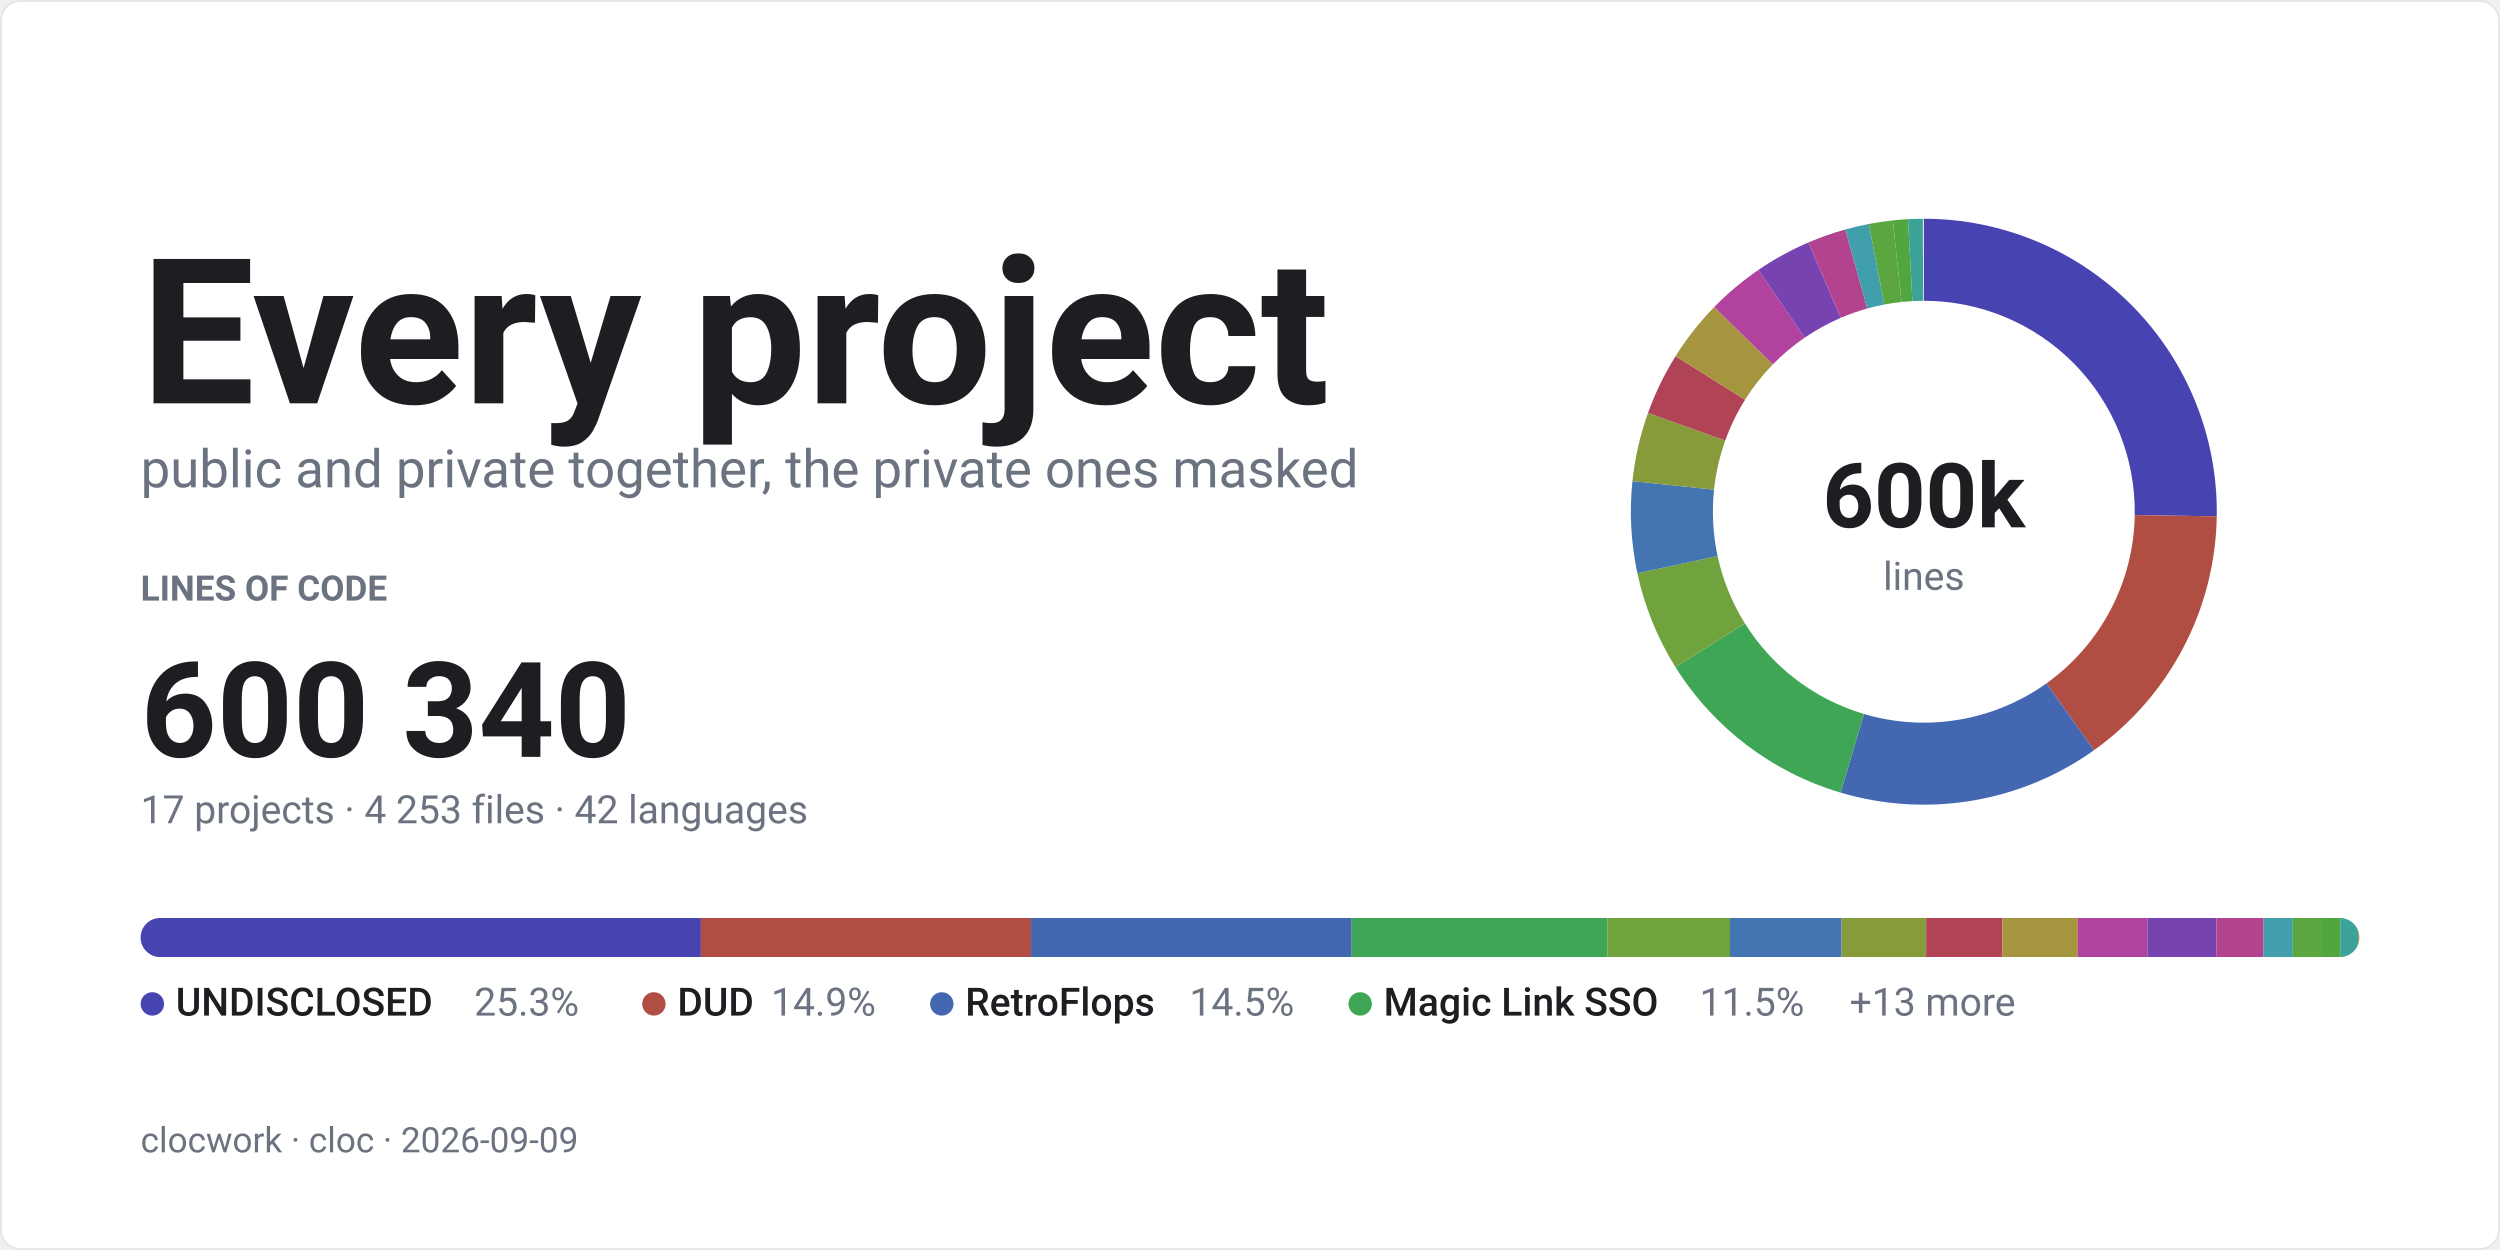
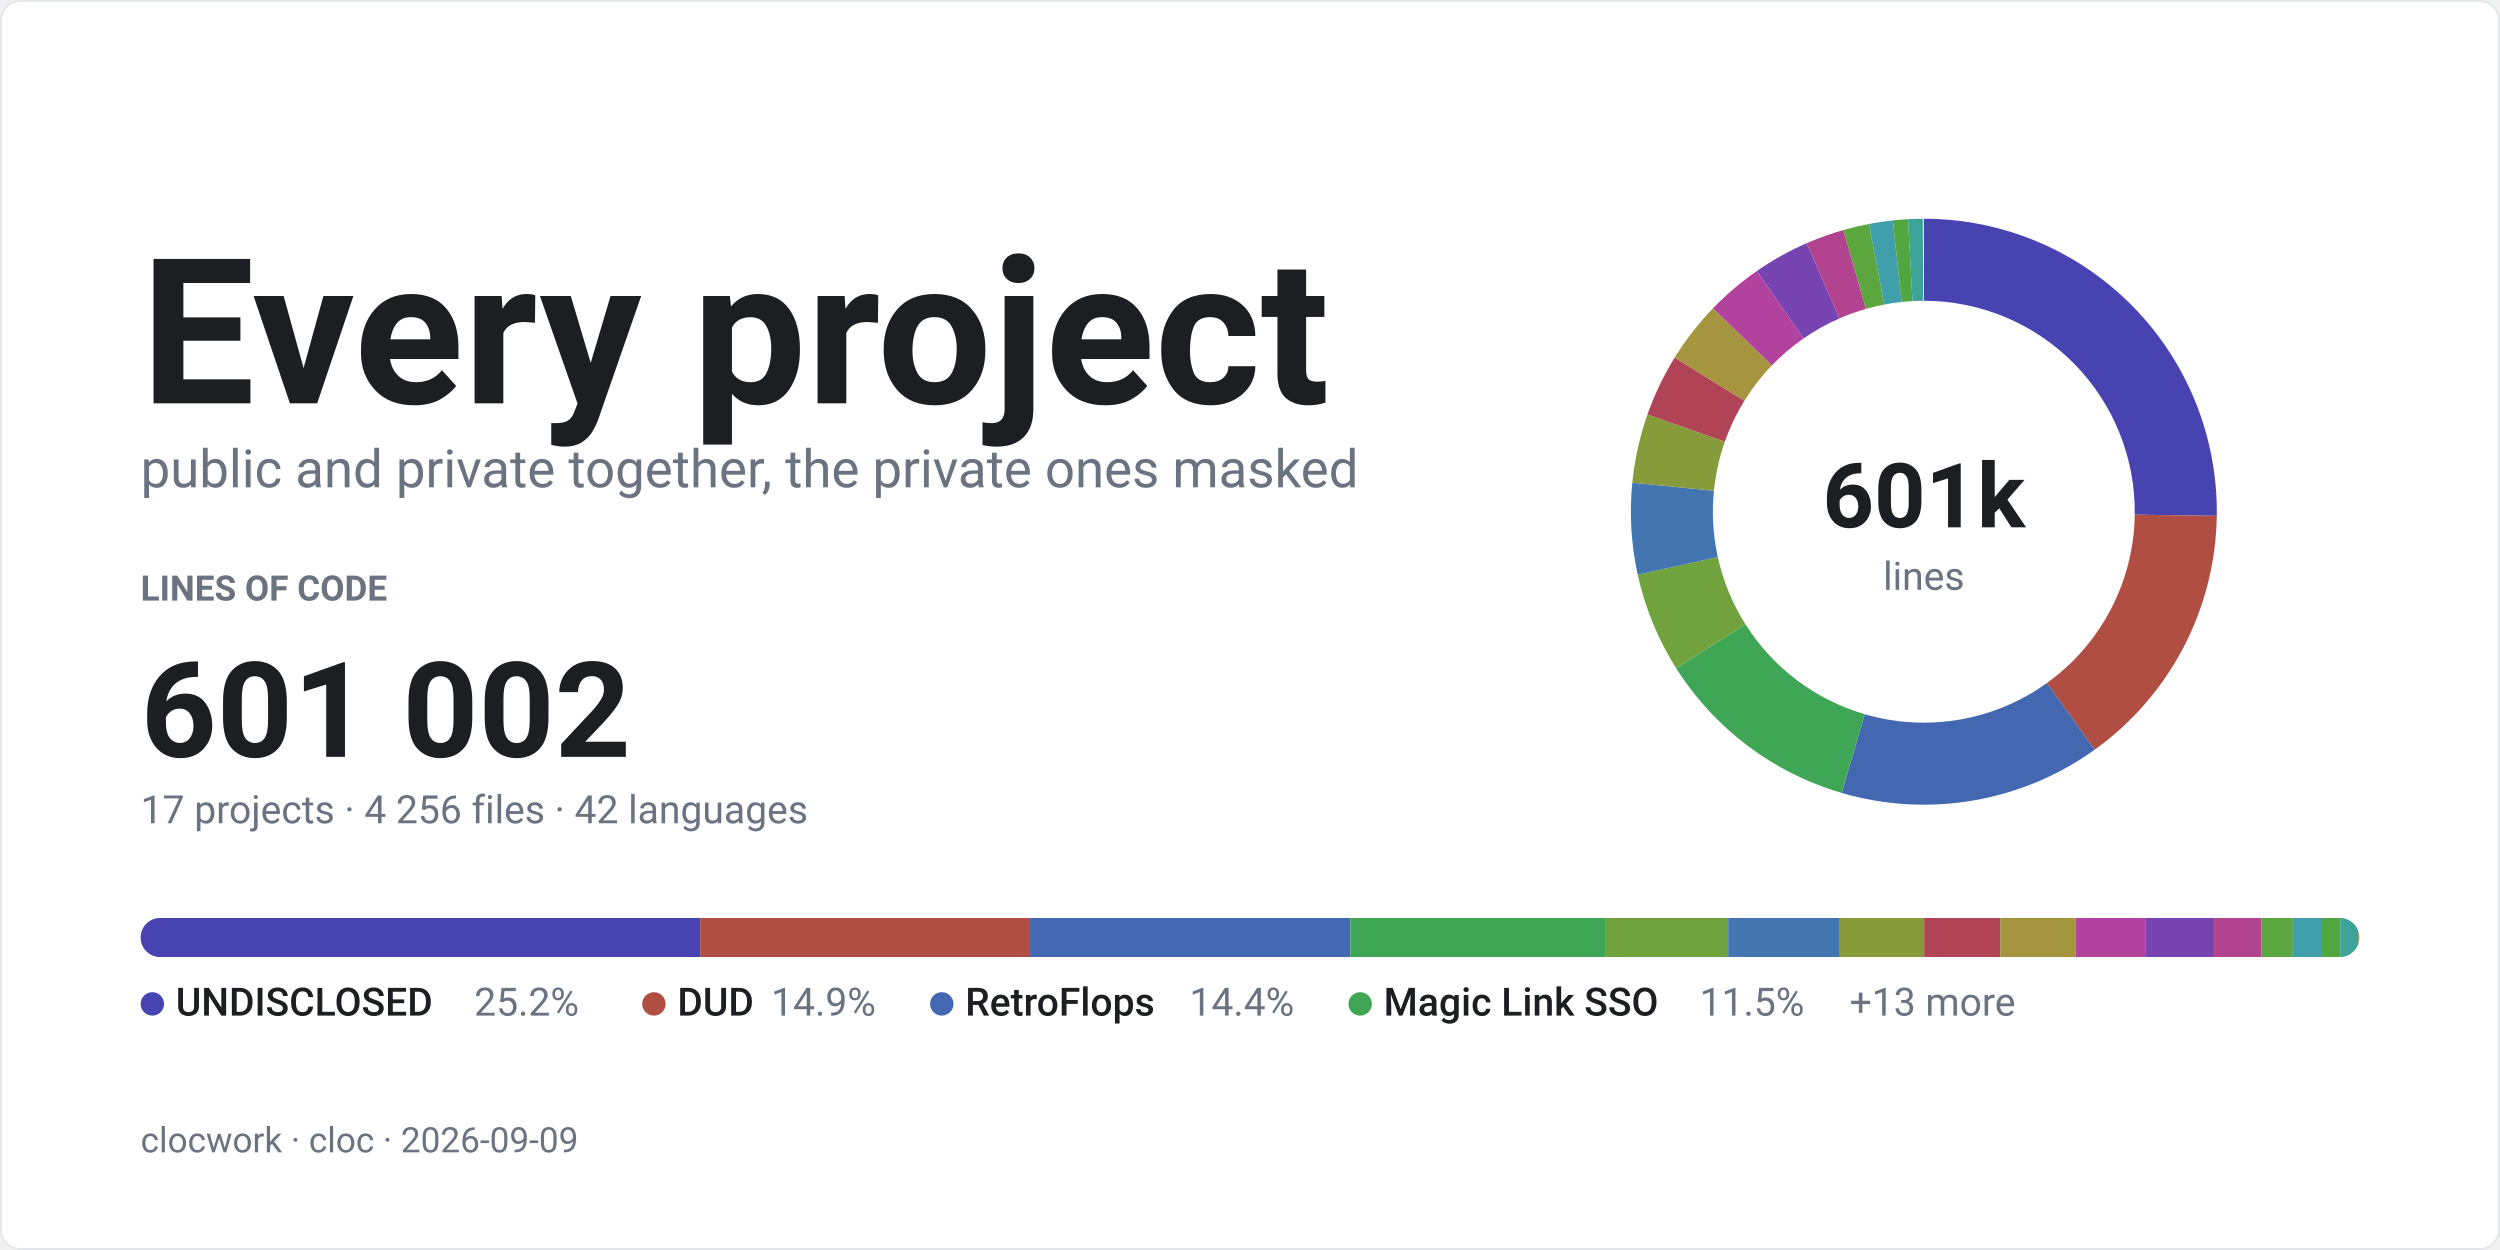
- <svg xmlns="http://www.w3.org/2000/svg" width="1280" height="640" viewBox="0 0 1280 640" role="img" aria-label="Every project: Lines of code by project: 600 340 across 17 projects">
+ <svg xmlns="http://www.w3.org/2000/svg" width="1280" height="640" viewBox="0 0 1280 640" role="img" aria-label="Every project: Lines of code by project: 601 002 across 17 projects">
  <style>
    .bg { fill: #ffffff; stroke: #e3e6ea; }
    .title { fill: #6b7280; }
    .figure { fill: #1c1e21; }
    .label { fill: #1c1e21; }
    .muted { fill: #6b7280; }
    .track { fill: #eceff3; }
    @media (prefers-color-scheme: dark) {
      .bg { fill: #0f1115; stroke: #262b33; }
      .title { fill: #9aa3af; }
      .figure { fill: #e6e8eb; }
      .label { fill: #e6e8eb; }
      .muted { fill: #9aa3af; }
      .track { fill: #22262e; }
    }
    .l0 { fill: #4743b1; }
    .l1 { fill: #b14e43; }
    .l2 { fill: #4368b1; }
    .l3 { fill: #3fa655; }
    .l4 { fill: #70a23d; }
    .l5 { fill: #4375b1; }
    .l6 { fill: #889b3b; }
    .l7 { fill: #b14356; }
    .l8 { fill: #a6953f; }
    .l9 { fill: #b1439f; }
    .l10 { fill: #7743b1; }
    .l11 { fill: #b1438f; }
-     .l12 { fill: #409faa; }
-     .l13 { fill: #5ba63f; }
+     .l12 { fill: #5ba63f; }
+     .l13 { fill: #409faa; }
    .l14 { fill: #51a63f; }
    .l15 { fill: #3da298; }
    .l16 { fill: #b18743; }
    @media (prefers-color-scheme: dark) {
      .l0 { fill: #5854be; }
      .l1 { fill: #b14e43; }
      .l2 { fill: #4368b1; }
      .l3 { fill: #43b15b; }
      .l4 { fill: #7ab143; }
      .l5 { fill: #4375b1; }
      .l6 { fill: #9bb143; }
      .l7 { fill: #b14356; }
      .l8 { fill: #b19f43; }
      .l9 { fill: #b1439f; }
      .l10 { fill: #7c46b8; }
      .l11 { fill: #b1438f; }
-       .l12 { fill: #43a6b1; }
-       .l13 { fill: #61b143; }
+       .l12 { fill: #61b143; }
+       .l13 { fill: #43a6b1; }
      .l14 { fill: #56b143; }
      .l15 { fill: #43b1a6; }
      .l16 { fill: #b18743; }
    }
</style>
  <rect class="bg" fill="#ffffff" stroke="#e3e6ea" x="0.5" y="0.5" width="1279" height="639" rx="10" />
  <text x="72" y="206.5" class="figure" fill="#1c1e21" font-family="-apple-system,BlinkMacSystemFont,'Segoe UI',Roboto,Helvetica,Arial,sans-serif" font-size="104.0" font-weight="700" text-anchor="start">Every project</text>
  <text x="72" y="249.5" class="muted" fill="#6b7280" font-family="-apple-system,BlinkMacSystemFont,'Segoe UI',Roboto,Helvetica,Arial,sans-serif" font-size="27.0" font-weight="400" text-anchor="start">public and private together, the private ones masked</text>
  <text x="72" y="307.5" class="title" fill="#6b7280" font-family="-apple-system,BlinkMacSystemFont,'Segoe UI',Roboto,Helvetica,Arial,sans-serif" font-size="18.0" font-weight="600" text-anchor="start">LINES OF CODE</text>
-   <text x="72" y="387.5" class="figure" fill="#1c1e21" font-family="-apple-system,BlinkMacSystemFont,'Segoe UI',Roboto,Helvetica,Arial,sans-serif" font-size="68.0" font-weight="700" text-anchor="start">600 340</text>
-   <text x="72" y="421.5" class="muted" fill="#6b7280" font-family="-apple-system,BlinkMacSystemFont,'Segoe UI',Roboto,Helvetica,Arial,sans-serif" font-size="20.0" font-weight="400" text-anchor="start">17 projects  ·  4 253 files  ·  42 languages</text>
-   <path class="l0" d="M985.00 112.00A150.00 150.00 0 0 1 1134.98 264.37L1092.99 263.70A108.00 108.00 0 0 0 985.00 154.00Z" fill="#4743b1" />
-   <path class="l1" d="M1134.98 264.37A150.00 150.00 0 0 1 1072.16 384.08L1047.75 349.90A108.00 108.00 0 0 0 1092.99 263.70Z" fill="#b14e43" />
-   <path class="l2" d="M1072.16 384.08A150.00 150.00 0 0 1 942.39 405.82L954.32 365.55A108.00 108.00 0 0 0 1047.75 349.90Z" fill="#4368b1" />
-   <path class="l3" d="M942.39 405.82A150.00 150.00 0 0 1 857.80 341.50L893.42 319.24A108.00 108.00 0 0 0 954.32 365.55Z" fill="#3fa655" />
-   <path class="l4" d="M857.80 341.50A150.00 150.00 0 0 1 838.34 293.50L879.41 284.68A108.00 108.00 0 0 0 893.42 319.24Z" fill="#70a23d" />
-   <path class="l5" d="M838.34 293.50A150.00 150.00 0 0 1 835.82 246.33L877.59 250.72A108.00 108.00 0 0 0 879.41 284.68Z" fill="#4375b1" />
-   <path class="l6" d="M835.82 246.33A150.00 150.00 0 0 1 843.79 211.42L883.33 225.58A108.00 108.00 0 0 0 877.59 250.72Z" fill="#889b3b" />
-   <path class="l7" d="M843.79 211.42A150.00 150.00 0 0 1 857.89 182.35L893.48 204.65A108.00 108.00 0 0 0 883.33 225.58Z" fill="#b14356" />
-   <path class="l8" d="M857.89 182.35A150.00 150.00 0 0 1 877.66 157.22L907.71 186.56A108.00 108.00 0 0 0 893.48 204.65Z" fill="#a6953f" />
-   <path class="l9" d="M877.66 157.22A150.00 150.00 0 0 1 900.30 138.20L924.01 172.87A108.00 108.00 0 0 0 907.71 186.56Z" fill="#b1439f" />
-   <path class="l10" d="M900.30 138.20A150.00 150.00 0 0 1 925.91 124.13L942.46 162.73A108.00 108.00 0 0 0 924.01 172.87Z" fill="#7743b1" />
-   <path class="l11" d="M925.91 124.13A150.00 150.00 0 0 1 944.79 117.49L956.05 157.95A108.00 108.00 0 0 0 942.46 162.73Z" fill="#b1438f" />
-   <path class="l12" d="M944.79 117.49A150.00 150.00 0 0 1 956.87 114.66L964.75 155.92A108.00 108.00 0 0 0 956.05 157.95Z" fill="#409faa" />
-   <path class="l13" d="M956.87 114.66A150.00 150.00 0 0 1 969.13 112.84L973.58 154.61A108.00 108.00 0 0 0 964.75 155.92Z" fill="#5ba63f" />
-   <path class="l14" d="M969.13 112.84A150.00 150.00 0 0 1 976.90 112.22L979.17 154.16A108.00 108.00 0 0 0 973.58 154.61Z" fill="#51a63f" />
-   <path class="l15" d="M976.90 112.22A150.00 150.00 0 0 1 984.49 112.00L984.63 154.00A108.00 108.00 0 0 0 979.17 154.16Z" fill="#3da298" />
-   <text x="985" y="270" class="figure" fill="#1c1e21" font-family="-apple-system,BlinkMacSystemFont,'Segoe UI',Roboto,Helvetica,Arial,sans-serif" font-size="46.0" font-weight="700" text-anchor="middle">600k</text>
+   <text x="72" y="387.5" class="figure" fill="#1c1e21" font-family="-apple-system,BlinkMacSystemFont,'Segoe UI',Roboto,Helvetica,Arial,sans-serif" font-size="68.0" font-weight="700" text-anchor="start">601 002</text>
+   <text x="72" y="421.5" class="muted" fill="#6b7280" font-family="-apple-system,BlinkMacSystemFont,'Segoe UI',Roboto,Helvetica,Arial,sans-serif" font-size="20.0" font-weight="400" text-anchor="start">17 projects  ·  4 256 files  ·  42 languages</text>
+   <path class="l0" d="M985.00 112.00A150.00 150.00 0 0 1 1134.99 264.11L1092.99 263.52A108.00 108.00 0 0 0 985.00 154.00Z" fill="#4743b1" />
+   <path class="l1" d="M1134.99 264.11A150.00 150.00 0 0 1 1072.50 383.84L1048.00 349.72A108.00 108.00 0 0 0 1092.99 263.52Z" fill="#b14e43" />
+   <path class="l2" d="M1072.50 383.84A150.00 150.00 0 0 1 942.94 405.98L954.72 365.67A108.00 108.00 0 0 0 1048.00 349.72Z" fill="#4368b1" />
+   <path class="l3" d="M942.94 405.98A150.00 150.00 0 0 1 858.17 342.08L893.68 319.66A108.00 108.00 0 0 0 954.72 365.67Z" fill="#3fa655" />
+   <path class="l4" d="M858.17 342.08A150.00 150.00 0 0 1 838.50 294.22L879.52 285.20A108.00 108.00 0 0 0 893.68 319.66Z" fill="#70a23d" />
+   <path class="l5" d="M838.50 294.22A150.00 150.00 0 0 1 835.74 247.12L877.53 251.29A108.00 108.00 0 0 0 879.52 285.20Z" fill="#4375b1" />
+   <path class="l6" d="M835.74 247.12A150.00 150.00 0 0 1 843.51 212.21L883.12 226.15A108.00 108.00 0 0 0 877.53 251.29Z" fill="#889b3b" />
+   <path class="l7" d="M843.51 212.21A150.00 150.00 0 0 1 857.43 183.09L893.15 205.18A108.00 108.00 0 0 0 883.12 226.15Z" fill="#b14356" />
+   <path class="l8" d="M857.43 183.09A150.00 150.00 0 0 1 877.03 157.87L907.26 187.03A108.00 108.00 0 0 0 893.15 205.18Z" fill="#a6953f" />
+   <path class="l9" d="M877.03 157.87A150.00 150.00 0 0 1 899.52 138.74L923.46 173.25A108.00 108.00 0 0 0 907.26 187.03Z" fill="#b1439f" />
+   <path class="l10" d="M899.52 138.74A150.00 150.00 0 0 1 925.02 124.51L941.82 163.01A108.00 108.00 0 0 0 923.46 173.25Z" fill="#7743b1" />
+   <path class="l11" d="M925.02 124.51A150.00 150.00 0 0 1 943.84 117.76L955.36 158.15A108.00 108.00 0 0 0 941.82 163.01Z" fill="#b1438f" />
+   <path class="l12" d="M943.84 117.76A150.00 150.00 0 0 1 956.89 114.66L964.76 155.91A108.00 108.00 0 0 0 955.36 158.15Z" fill="#5ba63f" />
+   <path class="l13" d="M956.89 114.66A150.00 150.00 0 0 1 969.15 112.84L973.59 154.60A108.00 108.00 0 0 0 964.76 155.91Z" fill="#409faa" />
+   <path class="l14" d="M969.15 112.84A150.00 150.00 0 0 1 976.91 112.22L979.18 154.16A108.00 108.00 0 0 0 973.59 154.60Z" fill="#51a63f" />
+   <path class="l15" d="M976.91 112.22A150.00 150.00 0 0 1 984.49 112.00L984.64 154.00A108.00 108.00 0 0 0 979.18 154.16Z" fill="#3da298" />
+   <text x="985" y="270" class="figure" fill="#1c1e21" font-family="-apple-system,BlinkMacSystemFont,'Segoe UI',Roboto,Helvetica,Arial,sans-serif" font-size="46.0" font-weight="700" text-anchor="middle">601k</text>
  <text x="985" y="302" class="muted" fill="#6b7280" font-family="-apple-system,BlinkMacSystemFont,'Segoe UI',Roboto,Helvetica,Arial,sans-serif" font-size="20.0" font-weight="400" text-anchor="middle">lines</text>
  <rect class="track" fill="#eceff3" x="72" y="470" width="1136" height="20" rx="10.0" />
  <clipPath id="barclip">
    <rect x="72" y="470" width="1136" height="20" rx="10.0" />
  </clipPath>
  <g id="bar" clip-path="url(#barclip)">
-     <rect class="l0" x="72.00" y="470" width="286.85" height="20" fill="#4743b1" />
-     <rect class="l1" x="358.85" y="470" width="169.05" height="20" fill="#b14e43" />
-     <rect class="l2" x="527.90" y="470" width="164.17" height="20" fill="#4368b1" />
-     <rect class="l3" x="692.07" y="470" width="130.93" height="20" fill="#3fa655" />
-     <rect class="l4" x="823.00" y="470" width="62.75" height="20" fill="#70a23d" />
-     <rect class="l5" x="885.75" y="470" width="57.17" height="20" fill="#4375b1" />
-     <rect class="l6" x="942.93" y="470" width="43.26" height="20" fill="#889b3b" />
-     <rect class="l7" x="986.19" y="470" width="39.02" height="20" fill="#b14356" />
-     <rect class="l8" x="1025.21" y="470" width="38.61" height="20" fill="#a6953f" />
-     <rect class="l9" x="1063.81" y="470" width="35.70" height="20" fill="#b1439f" />
-     <rect class="l10" x="1099.51" y="470" width="35.28" height="20" fill="#7743b1" />
-     <rect class="l11" x="1134.80" y="470" width="24.14" height="20" fill="#b1438f" />
-     <rect class="l12" x="1158.94" y="470" width="14.96" height="20" fill="#409faa" />
-     <rect class="l13" x="1173.89" y="470" width="14.95" height="20" fill="#5ba63f" />
-     <rect class="l14" x="1188.84" y="470" width="9.40" height="20" fill="#51a63f" />
-     <rect class="l15" x="1198.23" y="470" width="9.15" height="20" fill="#3da298" />
+     <rect class="l0" x="72.00" y="470" width="286.54" height="20" fill="#4743b1" />
+     <rect class="l1" x="358.54" y="470" width="168.86" height="20" fill="#b14e43" />
+     <rect class="l2" x="527.40" y="470" width="163.99" height="20" fill="#4368b1" />
+     <rect class="l3" x="691.39" y="470" width="130.79" height="20" fill="#3fa655" />
+     <rect class="l4" x="822.18" y="470" width="62.68" height="20" fill="#70a23d" />
+     <rect class="l5" x="884.86" y="470" width="57.11" height="20" fill="#4375b1" />
+     <rect class="l6" x="941.97" y="470" width="43.21" height="20" fill="#889b3b" />
+     <rect class="l7" x="985.18" y="470" width="38.98" height="20" fill="#b14356" />
+     <rect class="l8" x="1024.16" y="470" width="38.56" height="20" fill="#a6953f" />
+     <rect class="l9" x="1062.72" y="470" width="35.66" height="20" fill="#b1439f" />
+     <rect class="l10" x="1098.38" y="470" width="35.25" height="20" fill="#7743b1" />
+     <rect class="l11" x="1133.63" y="470" width="24.11" height="20" fill="#b1438f" />
+     <rect class="l12" x="1157.74" y="470" width="16.18" height="20" fill="#5ba63f" />
+     <rect class="l13" x="1173.92" y="470" width="14.94" height="20" fill="#409faa" />
+     <rect class="l14" x="1188.86" y="470" width="9.38" height="20" fill="#51a63f" />
+     <rect class="l15" x="1198.24" y="470" width="9.14" height="20" fill="#3da298" />
    <rect class="l16" x="1207.39" y="470" width="0.61" height="20" fill="#b18743" />
  </g>
  <circle class="l0" cx="78" cy="514" r="6" fill="#4743b1" />
  <text x="90" y="520" class="label" fill="#1c1e21" font-family="-apple-system,BlinkMacSystemFont,'Segoe UI',Roboto,Helvetica,Arial,sans-serif" font-size="20.0" font-weight="500" text-anchor="start">UNDISCLOSED</text>
-   <text x="242.8" y="520" class="muted" fill="#6b7280" font-family="-apple-system,BlinkMacSystemFont,'Segoe UI',Roboto,Helvetica,Arial,sans-serif" font-size="20.0" font-weight="400" text-anchor="start">25.3%</text>
+   <text x="242.8" y="520" class="muted" fill="#6b7280" font-family="-apple-system,BlinkMacSystemFont,'Segoe UI',Roboto,Helvetica,Arial,sans-serif" font-size="20.0" font-weight="400" text-anchor="start">25.2%</text>
  <circle class="l1" cx="334.8" cy="514" r="6" fill="#b14e43" />
  <text x="346.8" y="520" class="label" fill="#1c1e21" font-family="-apple-system,BlinkMacSystemFont,'Segoe UI',Roboto,Helvetica,Arial,sans-serif" font-size="20.0" font-weight="500" text-anchor="start">DUD</text>
  <text x="394.8" y="520" class="muted" fill="#6b7280" font-family="-apple-system,BlinkMacSystemFont,'Segoe UI',Roboto,Helvetica,Arial,sans-serif" font-size="20.0" font-weight="400" text-anchor="start">14.9%</text>
  <circle class="l2" cx="482.2" cy="514" r="6" fill="#4368b1" />
  <text x="494.2" y="520" class="label" fill="#1c1e21" font-family="-apple-system,BlinkMacSystemFont,'Segoe UI',Roboto,Helvetica,Arial,sans-serif" font-size="20.0" font-weight="500" text-anchor="start">RetroFlops</text>
-   <text x="609" y="520" class="muted" fill="#6b7280" font-family="-apple-system,BlinkMacSystemFont,'Segoe UI',Roboto,Helvetica,Arial,sans-serif" font-size="20.0" font-weight="400" text-anchor="start">14.5%</text>
+   <text x="609" y="520" class="muted" fill="#6b7280" font-family="-apple-system,BlinkMacSystemFont,'Segoe UI',Roboto,Helvetica,Arial,sans-serif" font-size="20.0" font-weight="400" text-anchor="start">14.4%</text>
  <circle class="l3" cx="696.4" cy="514" r="6" fill="#3fa655" />
  <text x="708.4" y="520" class="label" fill="#1c1e21" font-family="-apple-system,BlinkMacSystemFont,'Segoe UI',Roboto,Helvetica,Arial,sans-serif" font-size="20.0" font-weight="500" text-anchor="start">Magic Link SSO</text>
  <text x="870.2" y="520" class="muted" fill="#6b7280" font-family="-apple-system,BlinkMacSystemFont,'Segoe UI',Roboto,Helvetica,Arial,sans-serif" font-size="20.0" font-weight="400" text-anchor="start">11.5%</text>
  <text x="947" y="520" class="muted" fill="#6b7280" font-family="-apple-system,BlinkMacSystemFont,'Segoe UI',Roboto,Helvetica,Arial,sans-serif" font-size="20.0" font-weight="400" text-anchor="start">+13 more</text>
  <text x="72" y="590" class="muted" fill="#6b7280" font-family="-apple-system,BlinkMacSystemFont,'Segoe UI',Roboto,Helvetica,Arial,sans-serif" font-size="18.0" font-weight="400" text-anchor="start">clocwork · cloc · 2026-09-09</text>
</svg>
